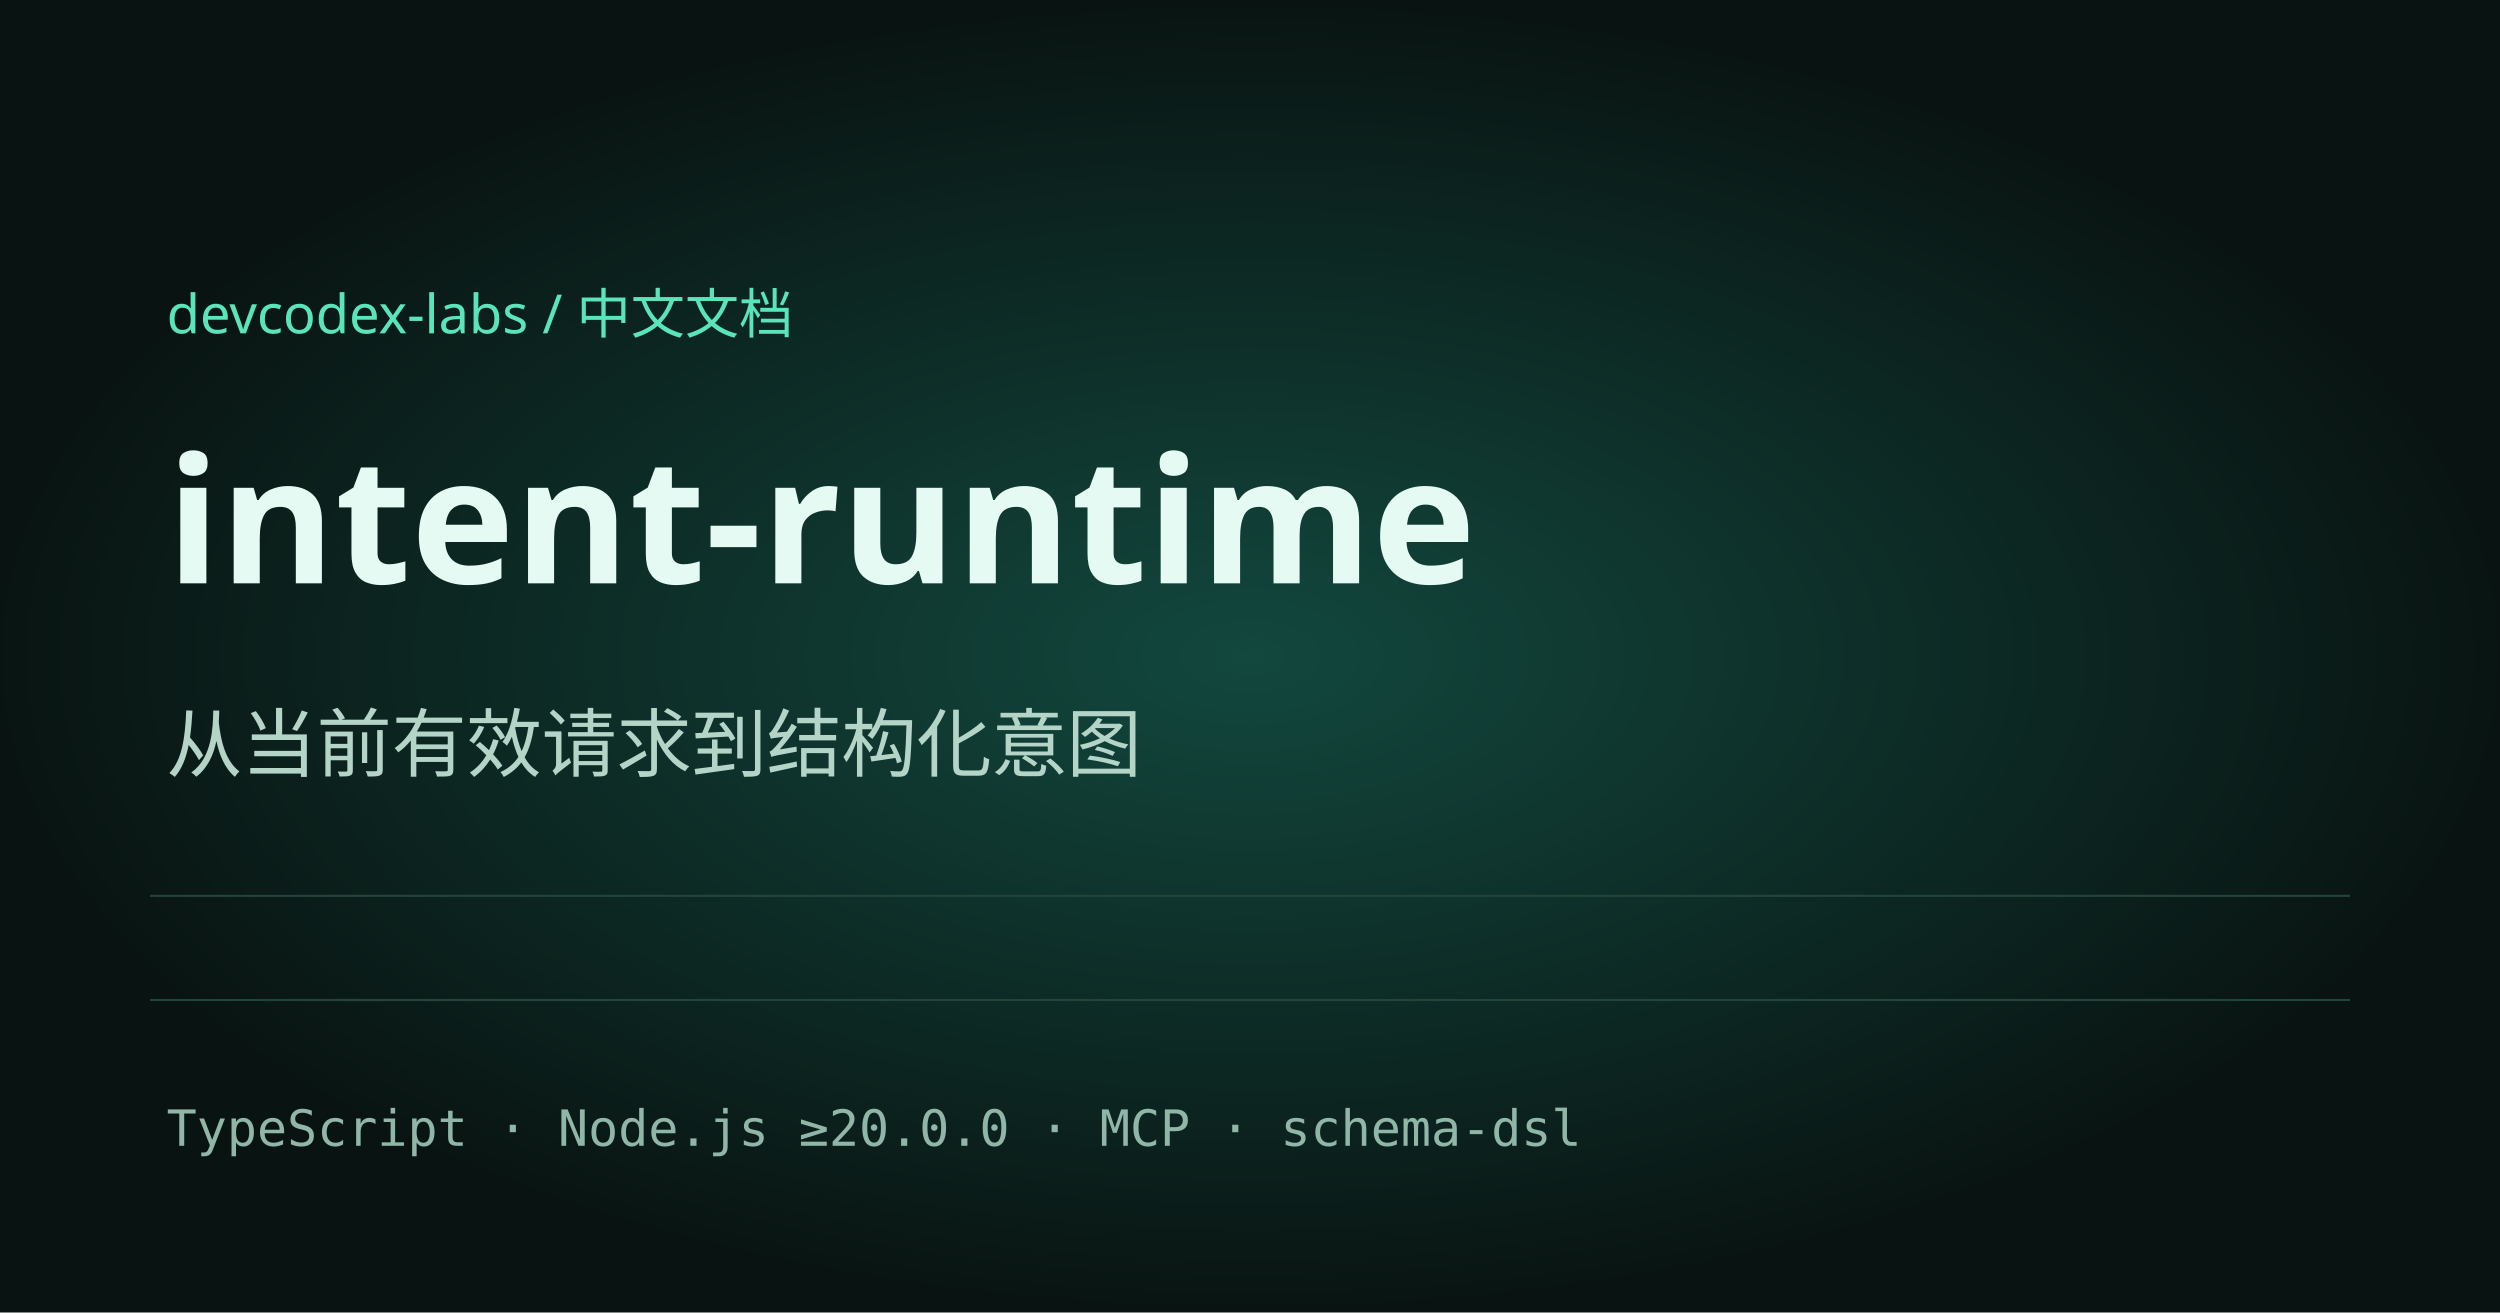
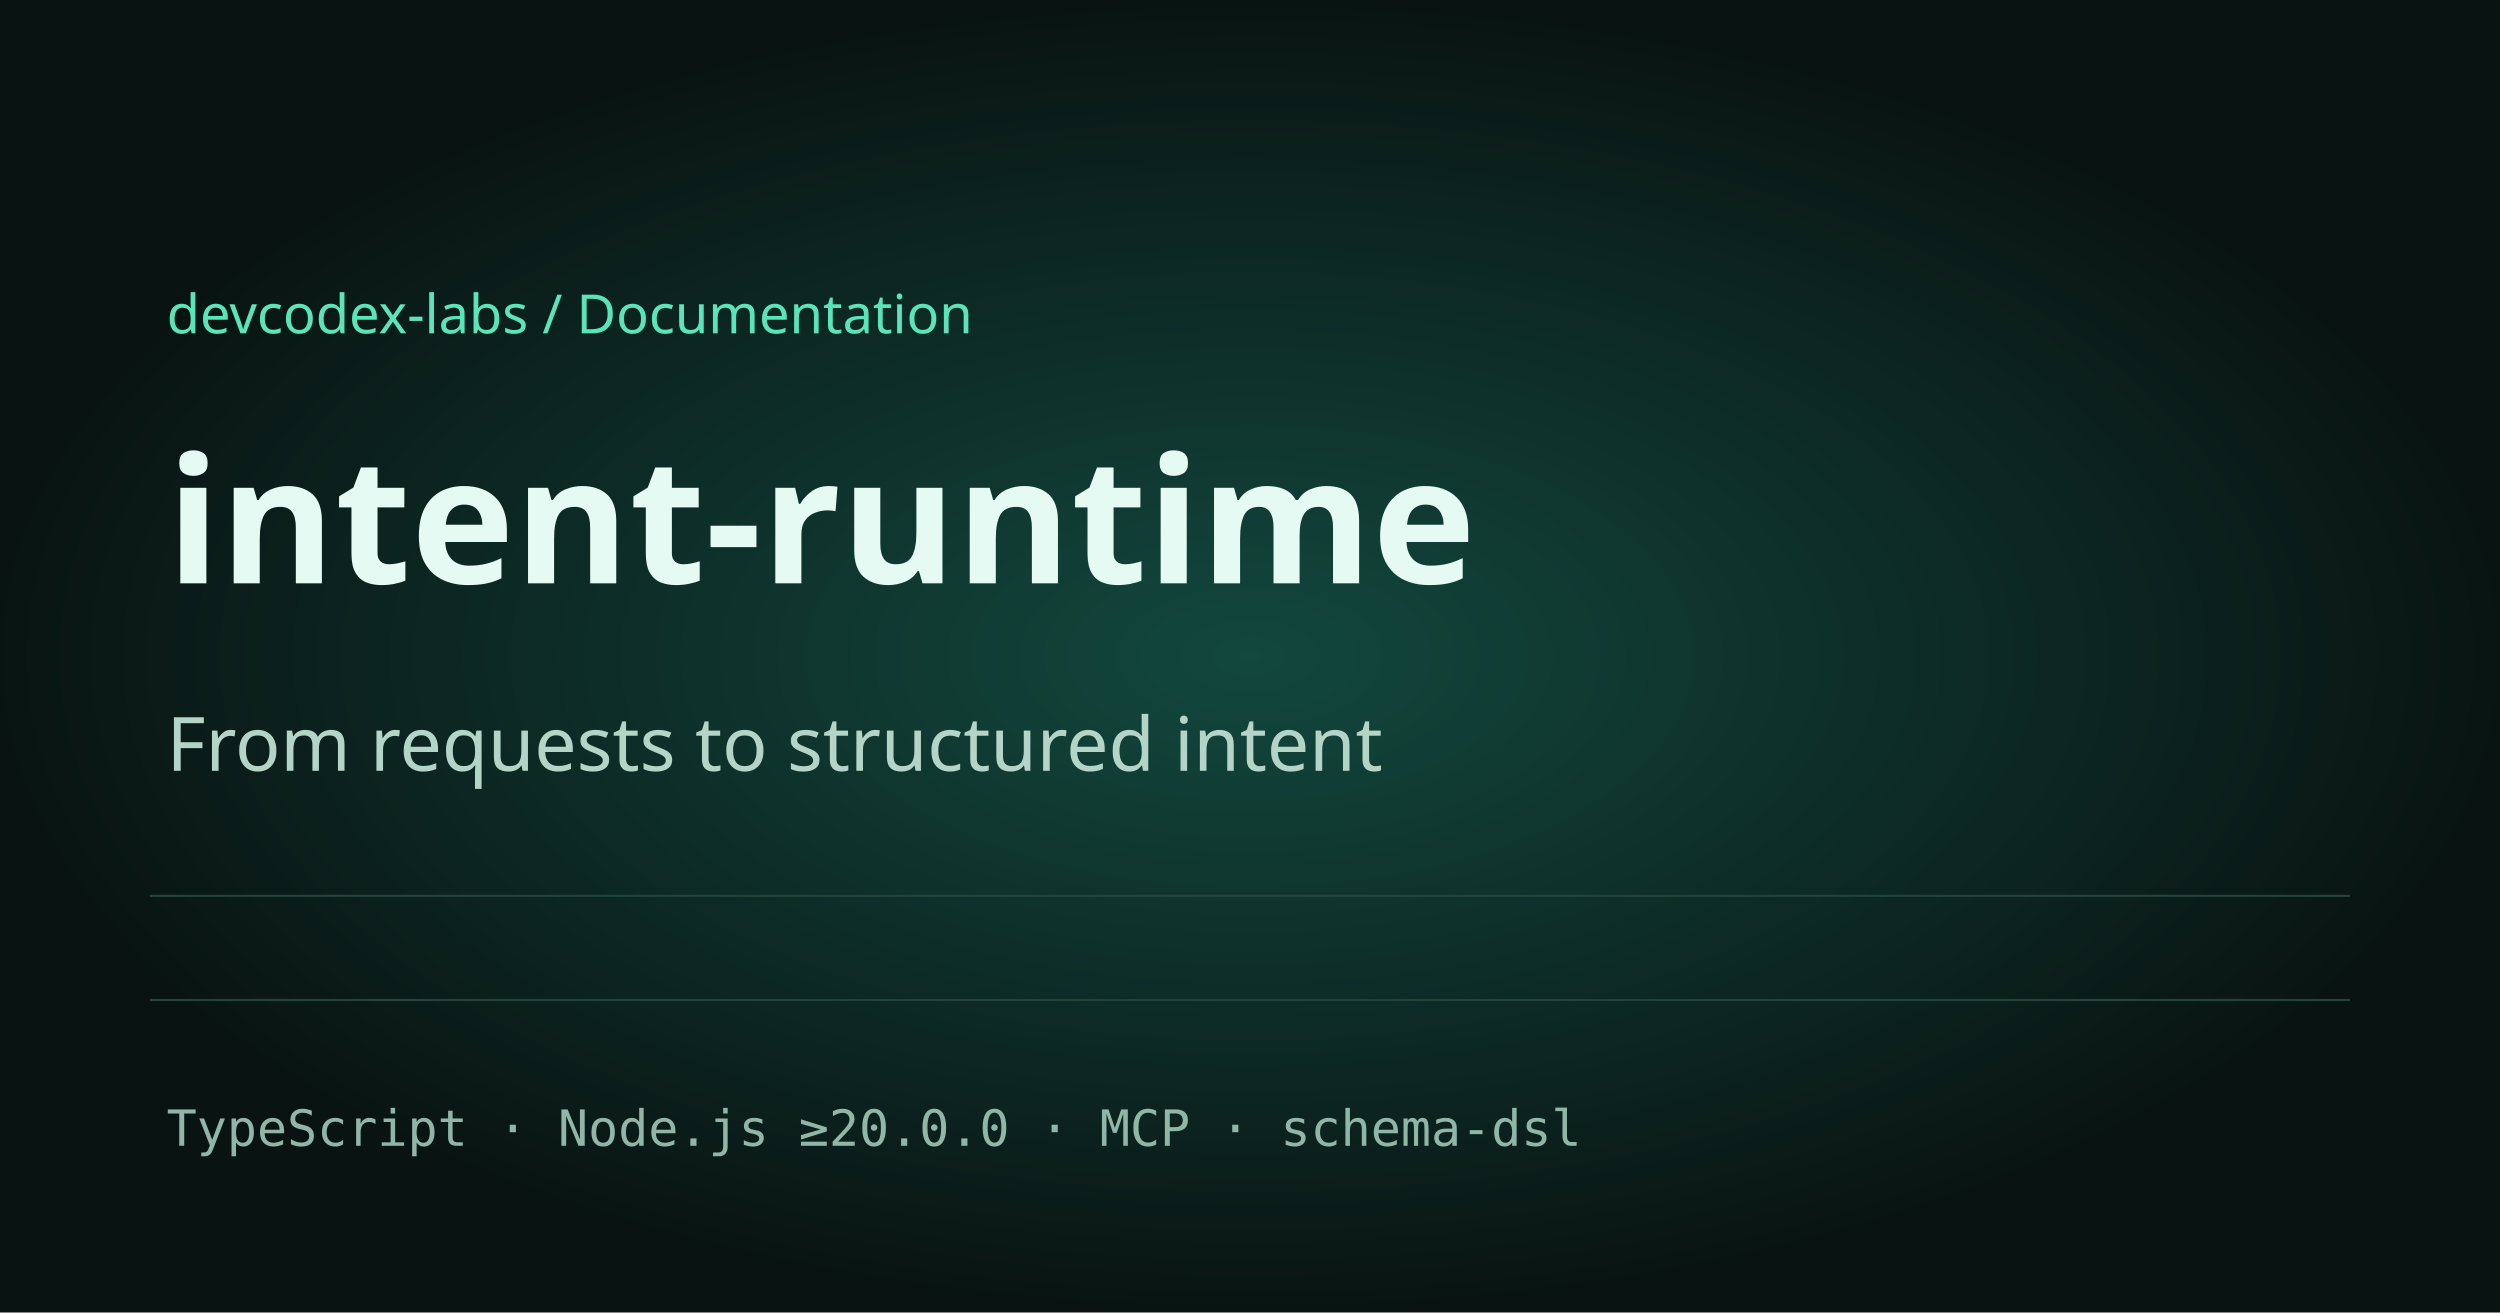
<svg xmlns="http://www.w3.org/2000/svg" width="1200" height="630" viewBox="0 0 1200 630">
  <defs>
    <radialGradient id="g">
      <stop stop-color="#12483e" />
      <stop offset="1" stop-color="#091412" />
    </radialGradient>
  </defs>
  <rect width="1200" height="630" fill="url(#g)" />
  <path d="M72 430h1056M72 480h1056" stroke="#23443b" />
-   <text x="80" y="160" fill="#5ae4ba" font-size="26" font-family="sans-serif">devcodex-labs / 中文文档</text>
+   <text x="80" y="160" fill="#5ae4ba" font-size="26" font-family="sans-serif">devcodex-labs / Documentation</text>
  <text x="80" y="280" fill="#e5faf3" font-size="84" font-family="sans-serif" font-weight="700">intent-runtime</text>
-   <text x="80" y="370" fill="#b4d4c8" font-size="36" font-family="sans-serif">从当前有效请求到结构化意图</text>
+   <text x="80" y="370" fill="#b4d4c8" font-size="36" font-family="sans-serif">From requests to structured intent</text>
  <text x="80" y="550" fill="#90b6a8" font-size="24" font-family="monospace">TypeScript · Node.js ≥20.0.0 · MCP · schema-dsl</text>
</svg>
